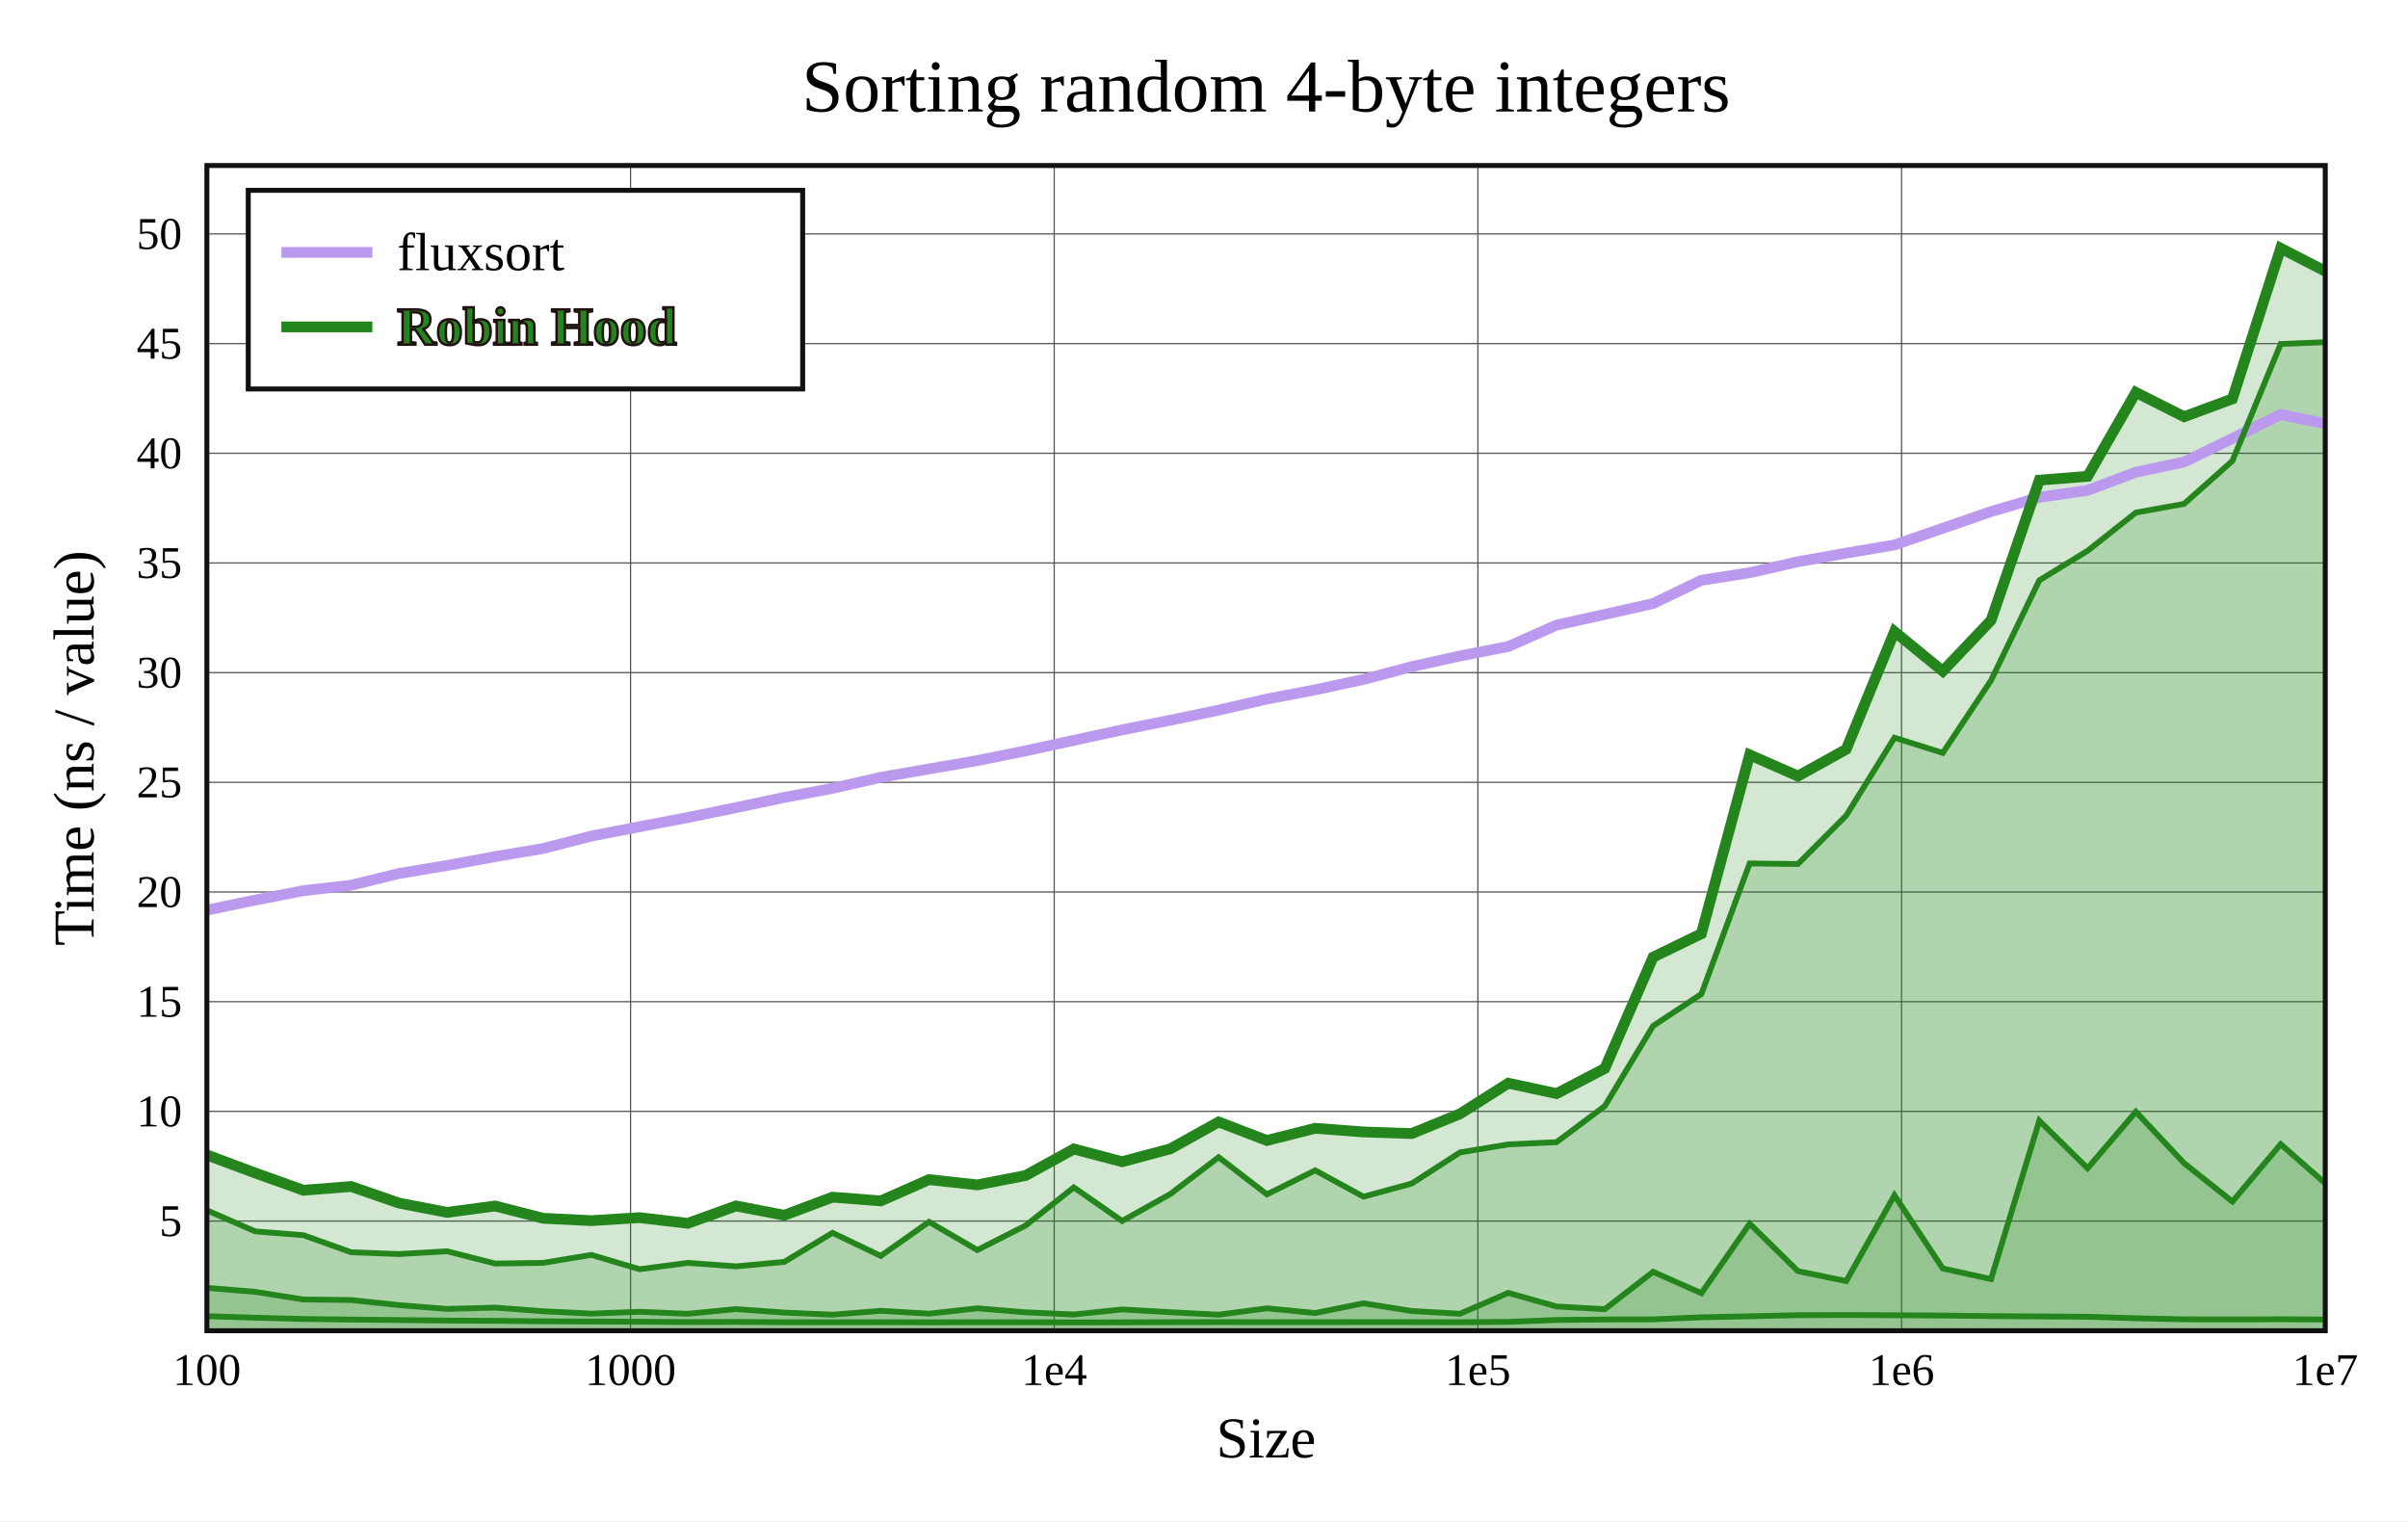
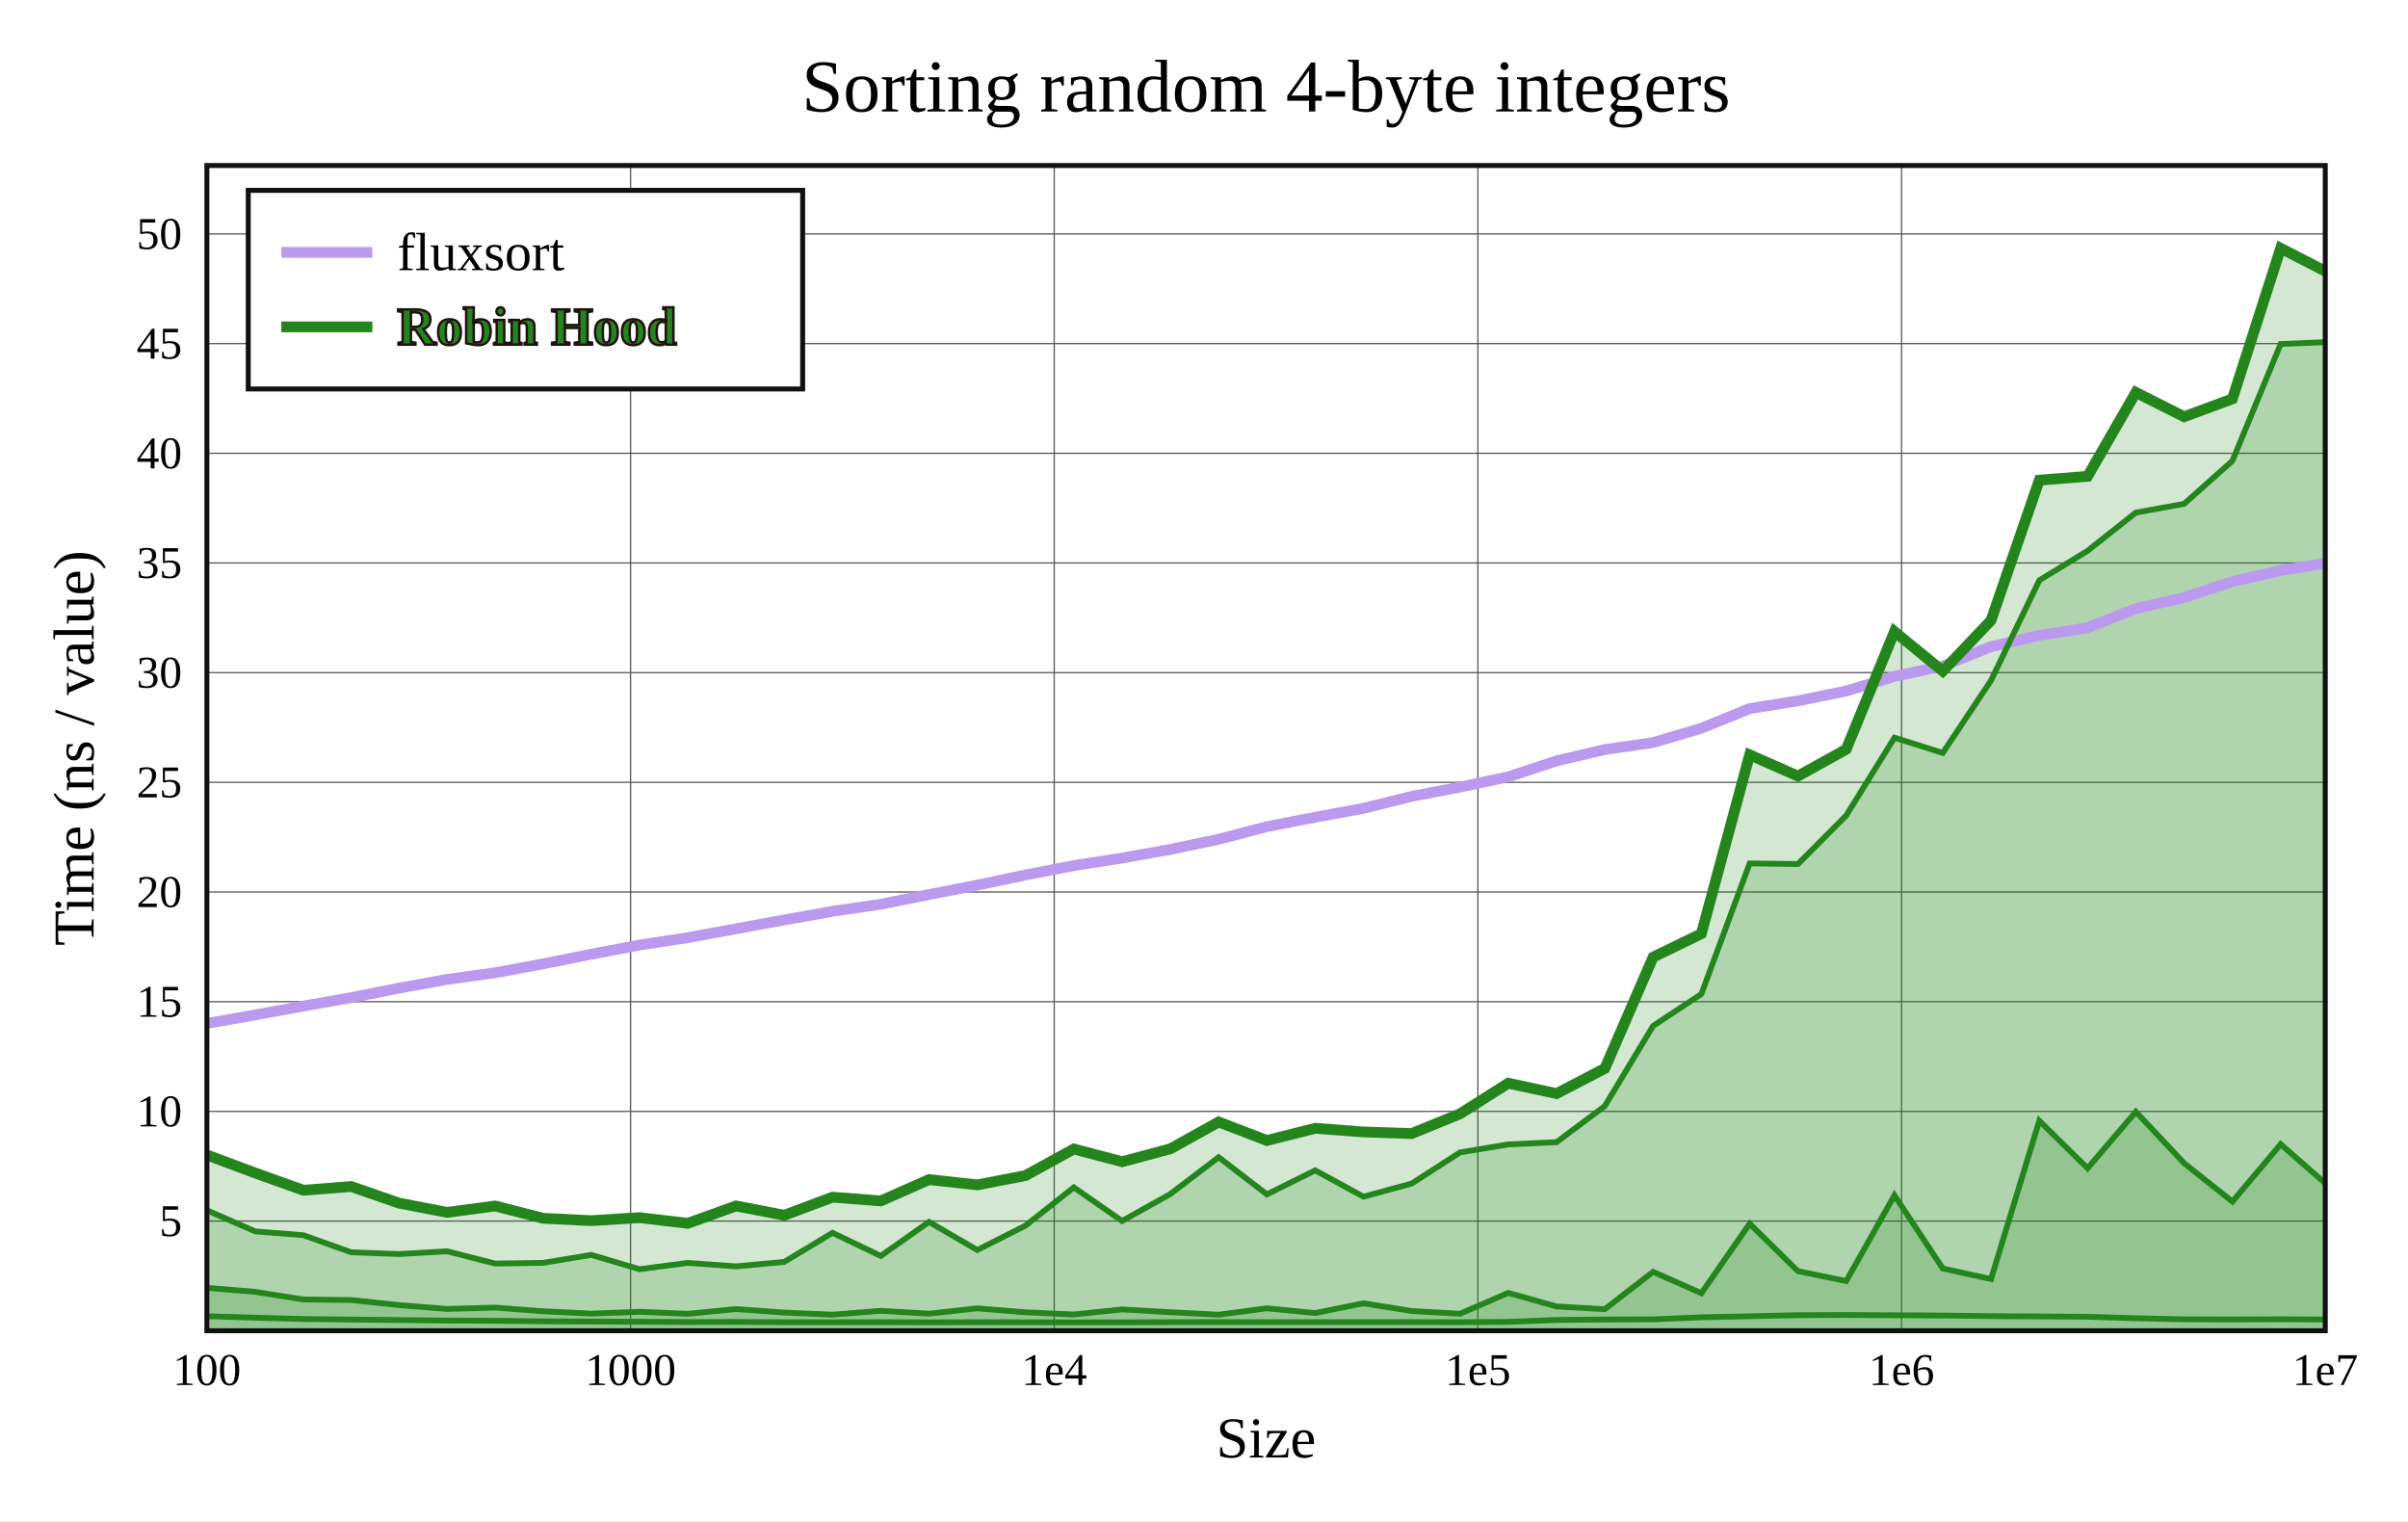
<svg xmlns="http://www.w3.org/2000/svg" viewBox="-50 -40 582 367.6" height="551.400" width="873">
  <g stroke-width="1.2" font-size="14px" text-anchor="middle">
    <rect fill="white" x="-50" y="-40" width="582" height="367.6" />
    <text dy="0.33em" font-size="18px" x="256" y="-19">Sorting random 4-byte integers</text>
    <text dy="0.33em" x="256" y="307.6">Size</text>
    <text dy="0.33em" transform="rotate(-90)" x="-140.8" y="-32">Time (ns / value)</text>
    <g stroke-width="0.3" stroke="#555">
      <path d="M102.4 0v281.6" />
      <path d="M204.8 0v281.6" />
      <path d="M307.2 0v281.6" />
      <path d="M409.6 0v281.6" />
      <path d="M0 255.093h512" />
      <path d="M0 228.586h512" />
      <path d="M0 202.079h512" />
      <path d="M0 175.573h512" />
      <path d="M0 149.066h512" />
      <path d="M0 122.559h512" />
      <path d="M0 96.053h512" />
      <path d="M0 69.546h512" />
      <path d="M0 43.039h512" />
      <path d="M0 16.532h512" />
    </g>
    <g font-size="11px">
      <text dy="0.33em" x="0" y="291.1">100</text>
      <text dy="0.33em" x="102.4" y="291.1">1000</text>
      <text dy="0.33em" x="204.8" y="291.1">1e4</text>
      <text dy="0.33em" x="307.2" y="291.1">1e5</text>
      <text dy="0.33em" x="409.6" y="291.1">1e6</text>
      <text dy="0.33em" x="512" y="291.1">1e7</text>
      <g text-anchor="end">
        <text dy="0.33em" x="-6" y="255.093">5</text>
        <text dy="0.33em" x="-6" y="228.586">10</text>
        <text dy="0.33em" x="-6" y="202.079">15</text>
        <text dy="0.33em" x="-6" y="175.573">20</text>
        <text dy="0.33em" x="-6" y="149.066">25</text>
        <text dy="0.33em" x="-6" y="122.559">30</text>
        <text dy="0.33em" x="-6" y="96.053">35</text>
        <text dy="0.33em" x="-6" y="69.546">40</text>
        <text dy="0.33em" x="-6" y="43.039">45</text>
        <text dy="0.33em" x="-6" y="16.532">50</text>
      </g>
    </g>
    <g stroke="none">
      <path opacity="0.2" fill="#24851d" d="M512 281.6H0V271.235L11.667 272.200L23.335 274.045L34.861 274.178L46.419 275.402L58.063 276.335L69.666 276.012L81.284 276.892L92.918 277.464L104.569 277.019L116.237 277.507L127.892 276.367L139.556 277.215L151.212 277.719L162.879 276.786L174.540 277.475L186.206 276.182L197.869 277.146L209.537 277.677L221.204 276.452L232.871 277.125L244.537 277.724L256.205 276.182L267.872 277.327L279.539 274.962L291.206 276.834L302.874 277.496L314.542 272.455L326.209 275.736L337.877 276.394L349.545 267.360L361.212 272.529L372.880 255.734L384.548 267.196L396.216 269.597L407.883 248.869L419.551 266.549L431.219 269.115L442.887 230.855L454.555 242.338L466.222 228.682L477.890 241.113L489.558 250.385L501.226 236.522L512 245.974" />
      <path opacity="0.2" fill="#24851d" d="M512 281.6H0V252.500L11.667 257.584L23.335 258.517L34.861 262.631L46.419 263.071L58.063 262.398L69.666 265.361L81.284 265.197L92.918 263.273L104.569 266.729L116.237 265.202L127.892 266.045L139.556 264.964L151.212 257.940L162.879 263.517L174.540 255.294L186.206 262.096L197.869 256.185L209.537 246.961L221.204 255.077L232.871 248.551L244.537 239.666L256.205 248.646L267.872 242.847L279.539 249.203L291.206 246.027L302.874 238.505L314.542 236.575L326.209 236.024L337.877 227.293L349.545 207.932L361.212 200.224L372.880 168.670L384.548 168.808L396.216 157.087L407.883 138.272L419.551 141.962L431.219 124.441L442.887 100.251L454.555 93.110L466.222 83.881L477.890 81.765L489.558 71.380L501.226 43.129L512 42.695" />
      <path opacity="0.2" fill="#24851d" d="M512 281.6H0V239.120L11.667 243.472L23.335 247.650L34.861 246.743L46.419 250.746L58.063 252.999L69.666 251.451L81.284 254.425L92.918 254.997L104.569 254.266L116.237 255.644L127.892 251.440L139.556 253.693L151.212 249.320L162.879 250.226L174.540 245.073L186.206 246.351L197.869 244.093L209.537 237.678L221.204 240.753L232.871 237.635L244.537 231.147L256.205 235.621L267.872 232.673L279.539 233.559L291.206 233.946L302.874 229.180L314.542 221.784L326.209 224.287L337.877 218.206L349.545 191.312L361.212 185.645L372.880 142.423L384.548 147.555L396.216 141.087L407.883 112.640L419.551 122.188L431.219 109.916L442.887 76.035L454.555 75.118L466.222 54.835L477.890 60.709L489.558 56.393L501.226 20L512 25.534" />
    </g>
    <g stroke-width="2.6" fill="none">
-       <path stroke="#b9e" d="M0 179.946L11.667 177.524L23.335 175.249L34.861 173.935L46.419 171.098L58.063 169.163L69.666 167.016L81.284 165.050L92.918 162.054L104.569 159.791L116.237 157.564L127.892 155.178L139.556 152.719L151.212 150.513L162.879 147.863L174.540 145.832L186.206 143.812L197.869 141.459L209.537 138.919L221.204 136.385L232.871 134.058L244.537 131.619L256.205 128.937L267.872 126.716L279.539 124.197L291.206 121.107L302.874 118.520L314.542 116.235L326.209 111.071L337.877 108.484L349.545 105.849L361.212 100.230L372.880 98.412L384.548 95.745L396.216 93.672L407.883 91.695L419.551 87.671L431.219 83.632L442.887 80.191L454.555 78.505L466.222 74.116L477.890 71.650L489.558 65.952L501.226 60.157L512 62.410" />
+       <path stroke="#b9e" d="M0 207.333L11.667 205.276L23.335 203.134L34.861 201.093L46.419 198.808L58.063 196.688L69.666 195.092L81.284 192.935L92.918 190.602L104.569 188.386L116.237 186.605L127.892 184.458L139.556 182.321L151.212 180.238L162.879 178.526L174.540 176.182L186.206 173.913L197.869 171.448L209.537 169.190L221.204 167.361L232.871 165.272L244.537 162.828L256.205 159.769L267.872 157.506L279.539 155.348L291.206 152.459L302.874 150.222L314.542 147.730L326.209 143.881L337.877 141.135L349.545 139.460L361.212 135.988L372.880 131.243L384.548 129.382L396.216 126.991L407.883 123.460L419.551 120.964L431.219 116.272L442.887 113.547L454.555 111.702L466.222 107.074L477.890 104.418L489.558 100.543L501.226 97.855L512 96.116" />
      <path stroke-width="1.4" stroke="#24851d" d="M0 278.090L11.667 278.451L23.335 278.763L34.861 278.901L46.419 279.018L58.063 279.145L69.666 279.198L81.284 279.325L92.918 279.373L104.569 279.426L116.237 279.505L127.892 279.463L139.556 279.548L151.212 279.553L162.879 279.532L174.540 279.574L186.206 279.543L197.869 279.553L209.537 279.590L221.204 279.574L232.871 279.532L244.537 279.511L256.205 279.532L267.872 279.527L279.539 279.511L291.206 279.516L302.874 279.543L314.542 279.458L326.209 279.002L337.877 278.891L349.545 278.853L361.212 278.355L372.880 278.106L384.548 277.846L396.216 277.798L407.883 277.862L419.551 277.931L431.219 278.069L442.887 278.148L454.555 278.223L466.222 278.583L477.890 278.843L489.558 278.880L501.226 278.827L512 278.896" />
      <path stroke-width="1.4" stroke="#24851d" d="M0 271.235L11.667 272.200L23.335 274.045L34.861 274.178L46.419 275.402L58.063 276.335L69.666 276.012L81.284 276.892L92.918 277.464L104.569 277.019L116.237 277.507L127.892 276.367L139.556 277.215L151.212 277.719L162.879 276.786L174.540 277.475L186.206 276.182L197.869 277.146L209.537 277.677L221.204 276.452L232.871 277.125L244.537 277.724L256.205 276.182L267.872 277.327L279.539 274.962L291.206 276.834L302.874 277.496L314.542 272.455L326.209 275.736L337.877 276.394L349.545 267.360L361.212 272.529L372.880 255.734L384.548 267.196L396.216 269.597L407.883 248.869L419.551 266.549L431.219 269.115L442.887 230.855L454.555 242.338L466.222 228.682L477.890 241.113L489.558 250.385L501.226 236.522L512 245.974" />
      <path stroke-width="1.4" stroke="#24851d" d="M0 252.500L11.667 257.584L23.335 258.517L34.861 262.631L46.419 263.071L58.063 262.398L69.666 265.361L81.284 265.197L92.918 263.273L104.569 266.729L116.237 265.202L127.892 266.045L139.556 264.964L151.212 257.940L162.879 263.517L174.540 255.294L186.206 262.096L197.869 256.185L209.537 246.961L221.204 255.077L232.871 248.551L244.537 239.666L256.205 248.646L267.872 242.847L279.539 249.203L291.206 246.027L302.874 238.505L314.542 236.575L326.209 236.024L337.877 227.293L349.545 207.932L361.212 200.224L372.880 168.670L384.548 168.808L396.216 157.087L407.883 138.272L419.551 141.962L431.219 124.441L442.887 100.251L454.555 93.110L466.222 83.881L477.890 81.765L489.558 71.380L501.226 43.129L512 42.695" />
      <path stroke="#24851d" d="M0 239.120L11.667 243.472L23.335 247.650L34.861 246.743L46.419 250.746L58.063 252.999L69.666 251.451L81.284 254.425L92.918 254.997L104.569 254.266L116.237 255.644L127.892 251.440L139.556 253.693L151.212 249.320L162.879 250.226L174.540 245.073L186.206 246.351L197.869 244.093L209.537 237.678L221.204 240.753L232.871 237.635L244.537 231.147L256.205 235.621L267.872 232.673L279.539 233.559L291.206 233.946L302.874 229.180L314.542 221.784L326.209 224.287L337.877 218.206L349.545 191.312L361.212 185.645L372.880 142.423L384.548 147.555L396.216 141.087L407.883 112.640L419.551 122.188L431.219 109.916L442.887 76.035L454.555 75.118L466.222 54.835L477.890 60.709L489.558 56.393L501.226 20L512 25.534" />
    </g>
    <rect stroke="#111" fill="none" x="0" y="0" width="512" height="281.6" />
    <g transform="translate(10,6)" text-anchor="start" font-size="13px">
      <rect fill="white" stroke="#111" x="0" y="0" width="134" height="48" />
      <g stroke-width="2.6">
        <path stroke="#b9e" d="M8 15h22" />
        <path stroke="#24851d" d="M8 33h22" />
      </g>
      <text dy="0.33em" x="36" y="15">fluxsort</text>
      <text dy="0.33em" font-weight="bold" stroke-width="0.6" stroke="#211" fill="#24851d" x="36" y="33">Robin Hood</text>
    </g>
  </g>
</svg>
